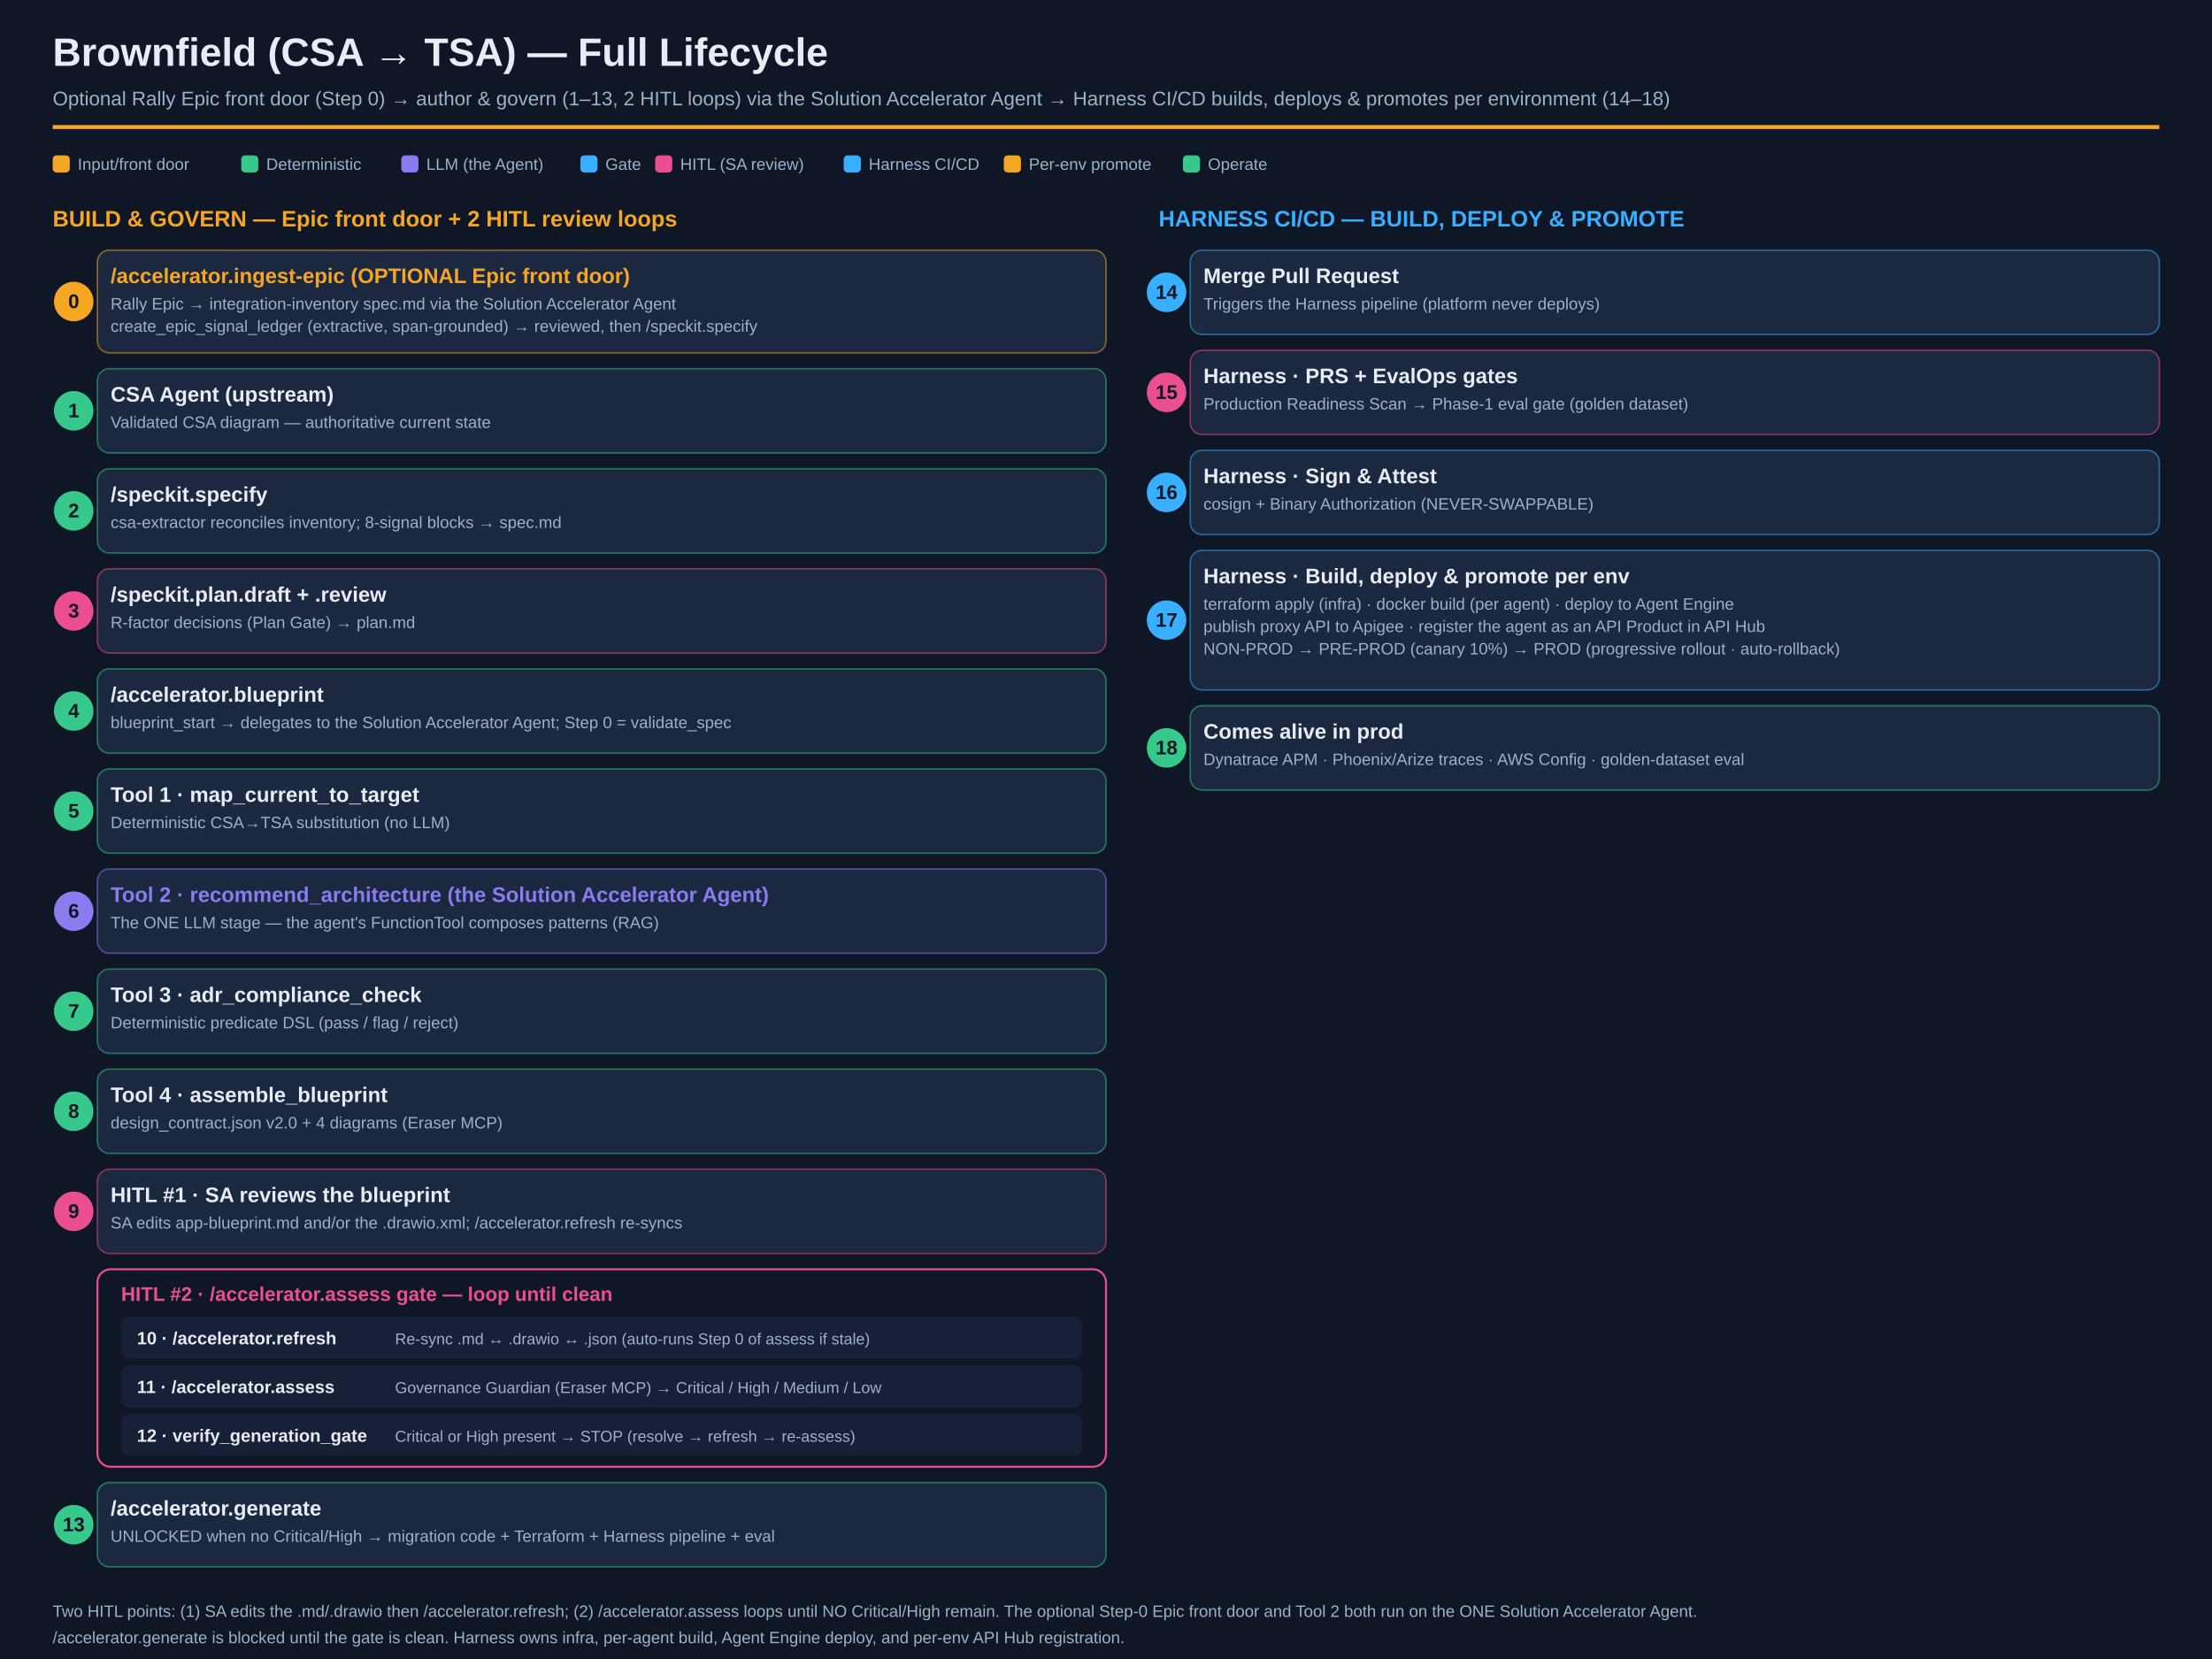
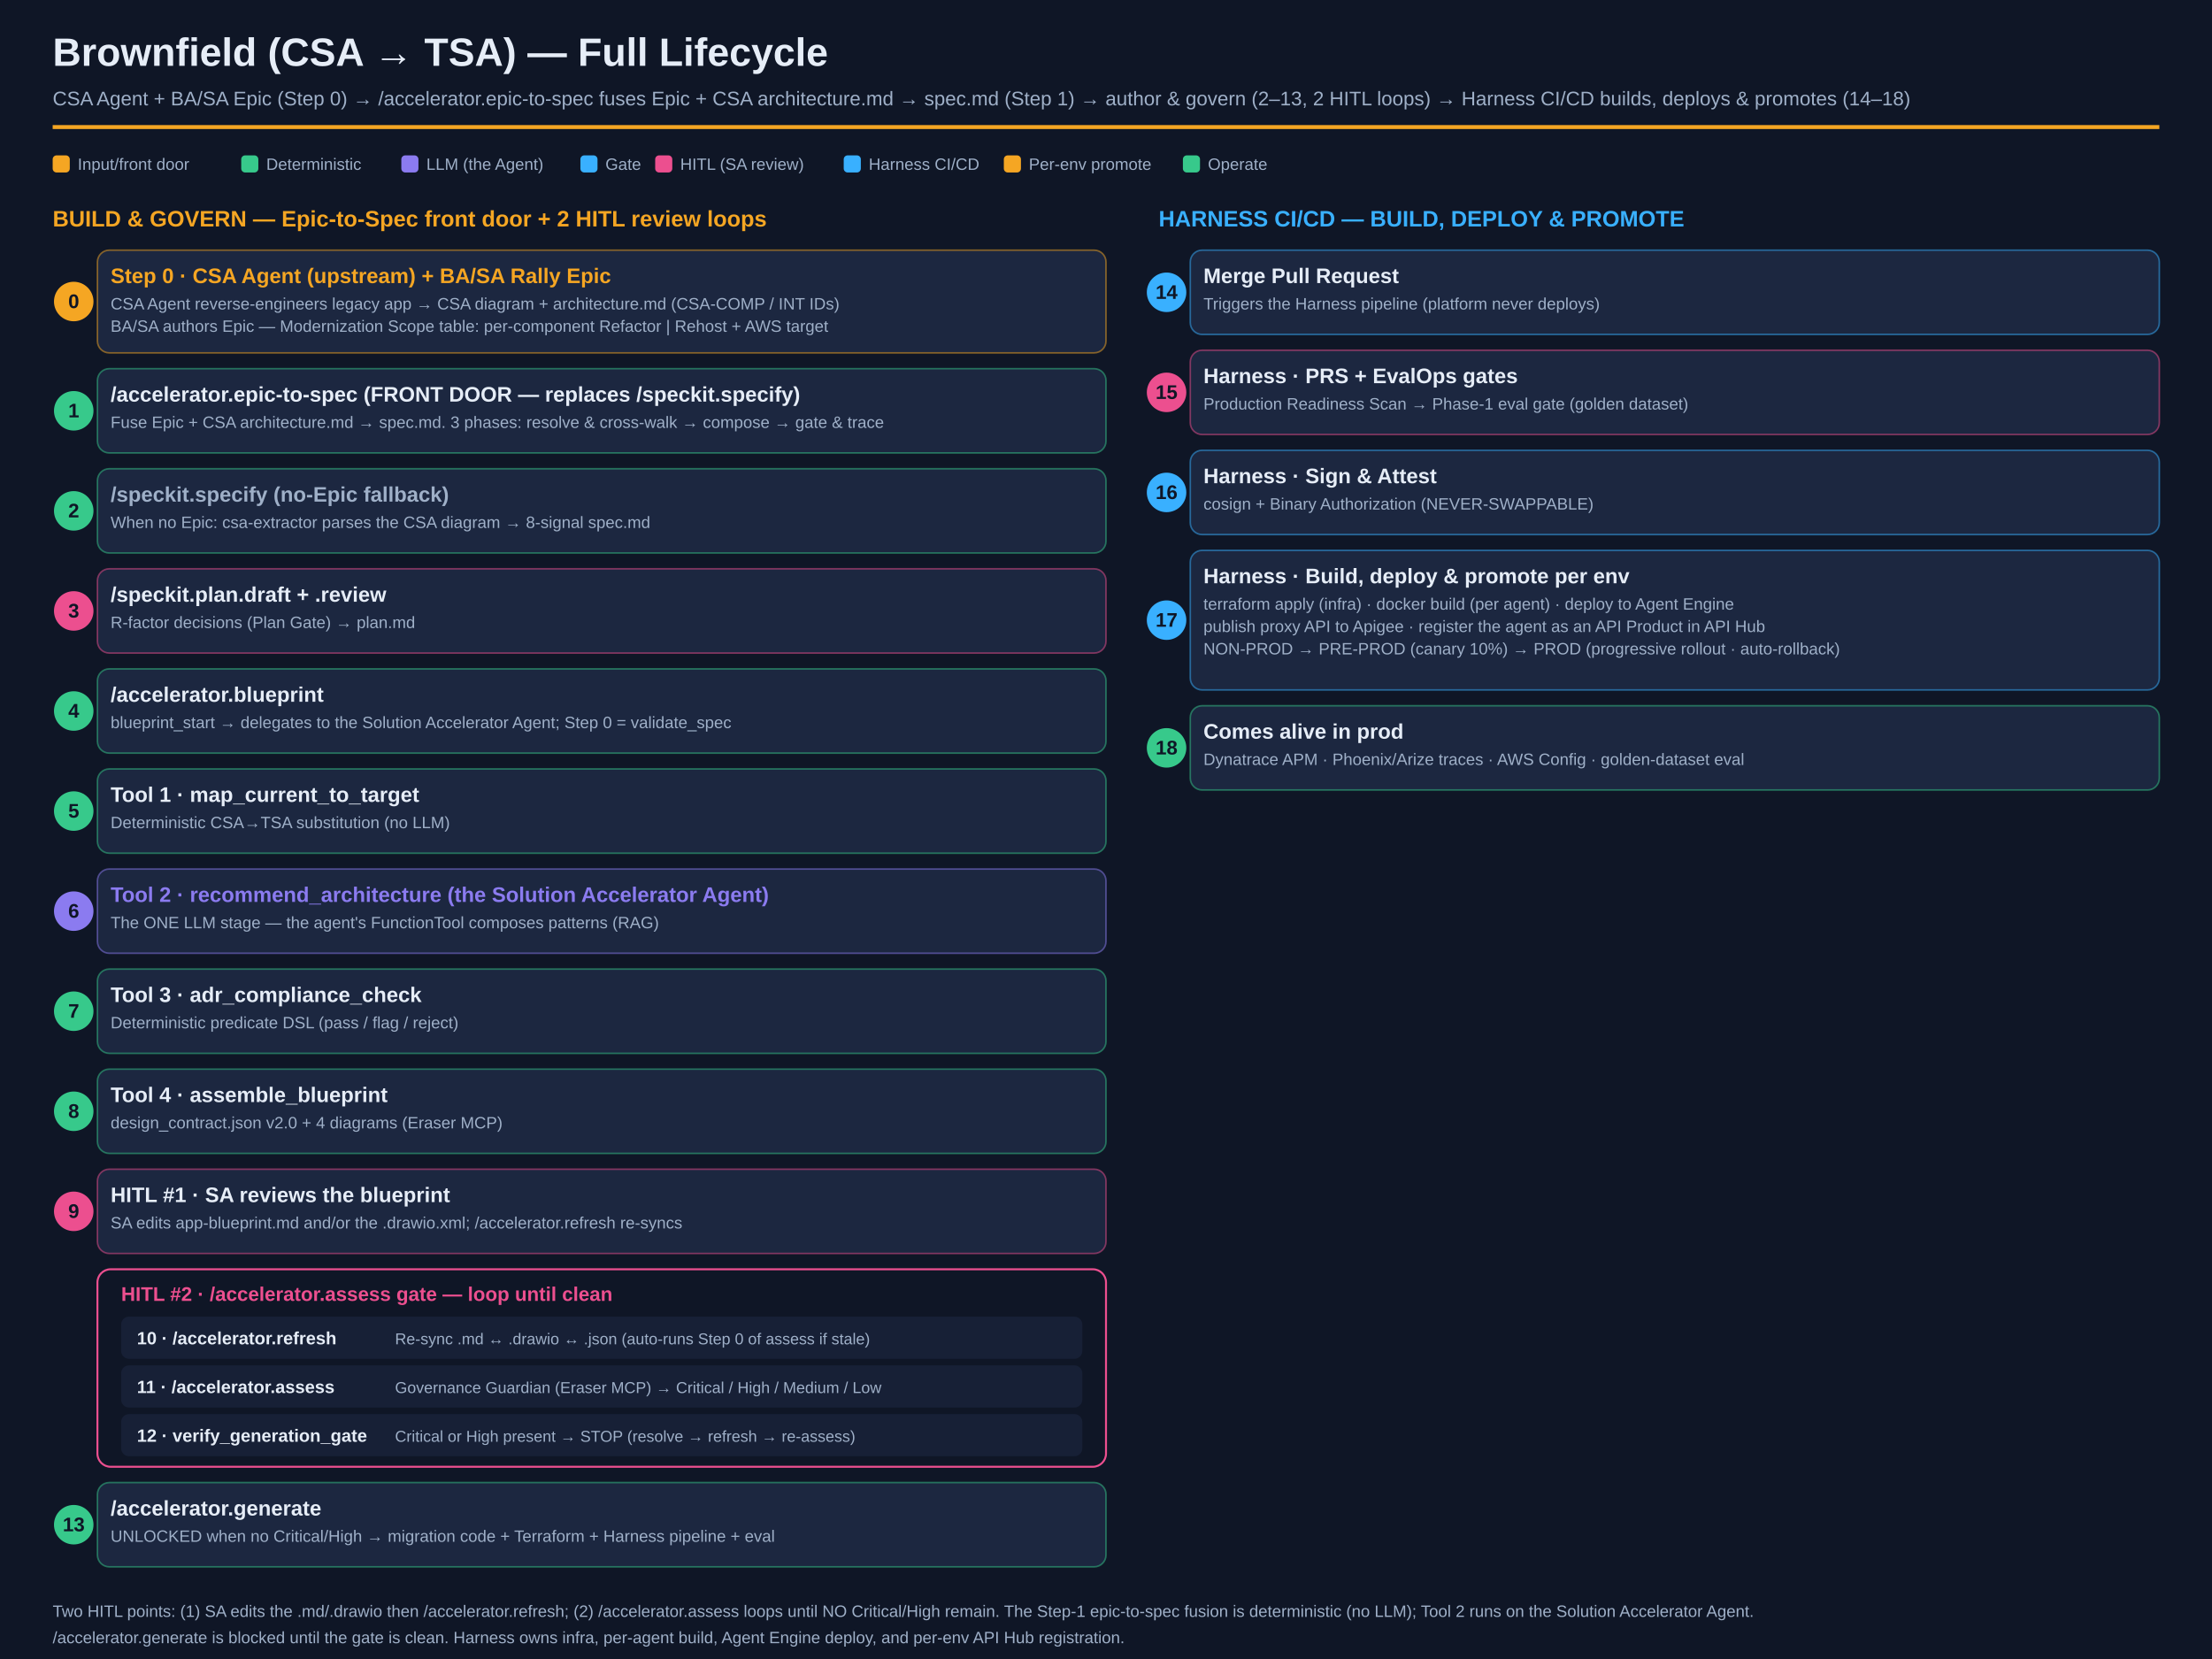
<svg xmlns="http://www.w3.org/2000/svg" width="1680" height="1260" font-family="Arial">
  <rect width="1680" height="1260" fill="#0f1626" />
  <text x="40" y="50" font-size="30" font-weight="800" fill="#e6edf7">Brownfield (CSA → TSA) — Full Lifecycle</text>
-   <text x="40" y="80" font-size="15" fill="#9fb0c8">Optional Rally Epic front door (Step 0) → author &amp; govern (1–13, 2 HITL loops) via the Solution Accelerator Agent → Harness CI/CD builds, deploys &amp; promotes per environment (14–18)</text>
+   <text x="40" y="80" font-size="15" fill="#9fb0c8">CSA Agent + BA/SA Epic (Step 0) → /accelerator.epic-to-spec fuses Epic + CSA architecture.md → spec.md (Step 1) → author &amp; govern (2–13, 2 HITL loops) → Harness CI/CD builds, deploys &amp; promotes (14–18)</text>
  <rect x="40" y="95" width="1600" height="3" fill="#f5a623" />
  <rect x="40" y="118" width="13" height="13" rx="3" fill="#f5a623" />
  <text x="59" y="129" font-size="12.5" fill="#9fb0c8">Input/front door</text>
  <rect x="183.2" y="118" width="13" height="13" rx="3" fill="#37c98b" />
  <text x="202.2" y="129" font-size="12.5" fill="#9fb0c8">Deterministic</text>
  <rect x="304.8" y="118" width="13" height="13" rx="3" fill="#8b7bf0" />
  <text x="323.8" y="129" font-size="12.5" fill="#9fb0c8">LLM (the Agent)</text>
  <rect x="440.8" y="118" width="13" height="13" rx="3" fill="#39b0ff" />
  <text x="459.8" y="129" font-size="12.5" fill="#9fb0c8">Gate</text>
  <rect x="497.6" y="118" width="13" height="13" rx="3" fill="#ec4f8f" />
  <text x="516.6" y="129" font-size="12.5" fill="#9fb0c8">HITL (SA review)</text>
  <rect x="640.8" y="118" width="13" height="13" rx="3" fill="#39b0ff" />
  <text x="659.8" y="129" font-size="12.5" fill="#9fb0c8">Harness CI/CD</text>
  <rect x="762.4" y="118" width="13" height="13" rx="3" fill="#f5a623" />
  <text x="781.4" y="129" font-size="12.5" fill="#9fb0c8">Per-env promote</text>
  <rect x="898.4" y="118" width="13" height="13" rx="3" fill="#37c98b" />
  <text x="917.4" y="129" font-size="12.5" fill="#9fb0c8">Operate</text>
-   <text x="40" y="172" font-size="17" font-weight="800" fill="#f5a623">BUILD &amp; GOVERN — Epic front door + 2 HITL review loops</text>
+   <text x="40" y="172" font-size="17" font-weight="800" fill="#f5a623">BUILD &amp; GOVERN — Epic-to-Spec front door + 2 HITL review loops</text>
  <text x="880" y="172" font-size="17" font-weight="800" fill="#39b0ff">HARNESS CI/CD — BUILD, DEPLOY &amp; PROMOTE</text>
  <rect x="74" y="190" width="766" height="78" rx="9" fill="#1c2740" stroke="#f5a623" stroke-opacity="0.5" stroke-width="1.2" />
  <circle cx="56" cy="229.0" r="15" fill="#f5a623" />
  <text x="56" y="234.0" font-size="15" font-weight="700" fill="#0f1626" text-anchor="middle" font-family="Arial">0</text>
-   <text x="84" y="215" font-size="16" font-weight="700" fill="#f5a623" font-family="Arial">/accelerator.ingest-epic  (OPTIONAL Epic front door)</text>
-   <text x="84" y="235" font-size="12.5" fill="#9fb0c8" font-family="Arial">Rally Epic → integration-inventory spec.md via the Solution Accelerator Agent</text>
-   <text x="84" y="252" font-size="12.5" fill="#9fb0c8" font-family="Arial">create_epic_signal_ledger (extractive, span-grounded) → reviewed, then /speckit.specify</text>
+   <text x="84" y="215" font-size="16" font-weight="700" fill="#f5a623" font-family="Arial">Step 0 · CSA Agent (upstream) + BA/SA Rally Epic</text>
+   <text x="84" y="235" font-size="12.5" fill="#9fb0c8" font-family="Arial">CSA Agent reverse-engineers legacy app → CSA diagram + architecture.md (CSA-COMP / INT IDs)</text>
+   <text x="84" y="252" font-size="12.5" fill="#9fb0c8" font-family="Arial">BA/SA authors Epic — Modernization Scope table: per-component Refactor | Rehost + AWS target</text>
  <rect x="74" y="280" width="766" height="64" rx="9" fill="#1c2740" stroke="#37c98b" stroke-opacity="0.5" stroke-width="1.2" />
  <circle cx="56" cy="312.0" r="15" fill="#37c98b" />
  <text x="56" y="317.0" font-size="15" font-weight="700" fill="#0f1626" text-anchor="middle" font-family="Arial">1</text>
-   <text x="84" y="305" font-size="16" font-weight="700" fill="#e6edf7" font-family="Arial">CSA Agent (upstream)</text>
-   <text x="84" y="325" font-size="12.5" fill="#9fb0c8" font-family="Arial">Validated CSA diagram — authoritative current state</text>
+   <text x="84" y="305" font-size="16" font-weight="700" fill="#e6edf7" font-family="Arial">/accelerator.epic-to-spec  (FRONT DOOR — replaces /speckit.specify)</text>
+   <text x="84" y="325" font-size="12.5" fill="#9fb0c8" font-family="Arial">Fuse Epic + CSA architecture.md → spec.md. 3 phases: resolve &amp; cross-walk → compose → gate &amp; trace</text>
  <rect x="74" y="356" width="766" height="64" rx="9" fill="#1c2740" stroke="#37c98b" stroke-opacity="0.5" stroke-width="1.2" />
  <circle cx="56" cy="388.0" r="15" fill="#37c98b" />
  <text x="56" y="393.0" font-size="15" font-weight="700" fill="#0f1626" text-anchor="middle" font-family="Arial">2</text>
-   <text x="84" y="381" font-size="16" font-weight="700" fill="#e6edf7" font-family="Arial">/speckit.specify</text>
-   <text x="84" y="401" font-size="12.5" fill="#9fb0c8" font-family="Arial">csa-extractor reconciles inventory; 8-signal blocks → spec.md</text>
+   <text x="84" y="381" font-size="16" font-weight="700" fill="#9fb0c8" font-family="Arial">/speckit.specify  (no-Epic fallback)</text>
+   <text x="84" y="401" font-size="12.5" fill="#9fb0c8" font-family="Arial">When no Epic: csa-extractor parses the CSA diagram → 8-signal spec.md</text>
  <rect x="74" y="432" width="766" height="64" rx="9" fill="#1c2740" stroke="#ec4f8f" stroke-opacity="0.5" stroke-width="1.2" />
  <circle cx="56" cy="464.0" r="15" fill="#ec4f8f" />
  <text x="56" y="469.0" font-size="15" font-weight="700" fill="#0f1626" text-anchor="middle" font-family="Arial">3</text>
  <text x="84" y="457" font-size="16" font-weight="700" fill="#e6edf7" font-family="Arial">/speckit.plan.draft + .review</text>
  <text x="84" y="477" font-size="12.5" fill="#9fb0c8" font-family="Arial">R-factor decisions (Plan Gate) → plan.md</text>
  <rect x="74" y="508" width="766" height="64" rx="9" fill="#1c2740" stroke="#37c98b" stroke-opacity="0.5" stroke-width="1.2" />
  <circle cx="56" cy="540.0" r="15" fill="#37c98b" />
  <text x="56" y="545.0" font-size="15" font-weight="700" fill="#0f1626" text-anchor="middle" font-family="Arial">4</text>
  <text x="84" y="533" font-size="16" font-weight="700" fill="#e6edf7" font-family="Arial">/accelerator.blueprint</text>
  <text x="84" y="553" font-size="12.5" fill="#9fb0c8" font-family="Arial">blueprint_start → delegates to the Solution Accelerator Agent; Step 0 = validate_spec</text>
  <rect x="74" y="584" width="766" height="64" rx="9" fill="#1c2740" stroke="#37c98b" stroke-opacity="0.5" stroke-width="1.2" />
  <circle cx="56" cy="616.0" r="15" fill="#37c98b" />
  <text x="56" y="621.0" font-size="15" font-weight="700" fill="#0f1626" text-anchor="middle" font-family="Arial">5</text>
  <text x="84" y="609" font-size="16" font-weight="700" fill="#e6edf7" font-family="Arial">Tool 1 · map_current_to_target</text>
  <text x="84" y="629" font-size="12.5" fill="#9fb0c8" font-family="Arial">Deterministic CSA→TSA substitution (no LLM)</text>
  <rect x="74" y="660" width="766" height="64" rx="9" fill="#1c2740" stroke="#8b7bf0" stroke-opacity="0.5" stroke-width="1.2" />
  <circle cx="56" cy="692.0" r="15" fill="#8b7bf0" />
  <text x="56" y="697.0" font-size="15" font-weight="700" fill="#0f1626" text-anchor="middle" font-family="Arial">6</text>
  <text x="84" y="685" font-size="16" font-weight="700" fill="#8b7bf0" font-family="Arial">Tool 2 · recommend_architecture  (the Solution Accelerator Agent)</text>
  <text x="84" y="705" font-size="12.5" fill="#9fb0c8" font-family="Arial">The ONE LLM stage — the agent's FunctionTool composes patterns (RAG)</text>
  <rect x="74" y="736" width="766" height="64" rx="9" fill="#1c2740" stroke="#37c98b" stroke-opacity="0.5" stroke-width="1.2" />
  <circle cx="56" cy="768.0" r="15" fill="#37c98b" />
  <text x="56" y="773.0" font-size="15" font-weight="700" fill="#0f1626" text-anchor="middle" font-family="Arial">7</text>
  <text x="84" y="761" font-size="16" font-weight="700" fill="#e6edf7" font-family="Arial">Tool 3 · adr_compliance_check</text>
  <text x="84" y="781" font-size="12.5" fill="#9fb0c8" font-family="Arial">Deterministic predicate DSL (pass / flag / reject)</text>
  <rect x="74" y="812" width="766" height="64" rx="9" fill="#1c2740" stroke="#37c98b" stroke-opacity="0.5" stroke-width="1.2" />
  <circle cx="56" cy="844.0" r="15" fill="#37c98b" />
  <text x="56" y="849.0" font-size="15" font-weight="700" fill="#0f1626" text-anchor="middle" font-family="Arial">8</text>
  <text x="84" y="837" font-size="16" font-weight="700" fill="#e6edf7" font-family="Arial">Tool 4 · assemble_blueprint</text>
  <text x="84" y="857" font-size="12.5" fill="#9fb0c8" font-family="Arial">design_contract.json v2.0 + 4 diagrams (Eraser MCP)</text>
  <rect x="74" y="888" width="766" height="64" rx="9" fill="#1c2740" stroke="#ec4f8f" stroke-opacity="0.5" stroke-width="1.2" />
  <circle cx="56" cy="920.0" r="15" fill="#ec4f8f" />
  <text x="56" y="925.0" font-size="15" font-weight="700" fill="#0f1626" text-anchor="middle" font-family="Arial">9</text>
  <text x="84" y="913" font-size="16" font-weight="700" fill="#e6edf7" font-family="Arial">HITL #1 · SA reviews the blueprint</text>
  <text x="84" y="933" font-size="12.5" fill="#9fb0c8" font-family="Arial">SA edits app-blueprint.md and/or the .drawio.xml; /accelerator.refresh re-syncs</text>
  <rect x="74" y="964" width="766" height="150" rx="10" fill="none" stroke="#ec4f8f" stroke-width="1.5" />
  <text x="92" y="988" font-size="15" font-weight="700" fill="#ec4f8f">HITL #2 · /accelerator.assess gate — loop until clean</text>
  <rect x="92" y="1000" width="730" height="32" rx="6" fill="#172036" />
  <text x="104" y="1021" font-size="13.5" font-weight="700" fill="#e6edf7">10 · /accelerator.refresh</text>
  <text x="300" y="1021" font-size="12" fill="#9fb0c8">Re-sync .md ↔ .drawio ↔ .json (auto-runs Step 0 of assess if stale)</text>
  <rect x="92" y="1037" width="730" height="32" rx="6" fill="#172036" />
  <text x="104" y="1058" font-size="13.5" font-weight="700" fill="#e6edf7">11 · /accelerator.assess</text>
  <text x="300" y="1058" font-size="12" fill="#9fb0c8">Governance Guardian (Eraser MCP) → Critical / High / Medium / Low</text>
  <rect x="92" y="1074" width="730" height="32" rx="6" fill="#172036" />
  <text x="104" y="1095" font-size="13.5" font-weight="700" fill="#e6edf7">12 · verify_generation_gate</text>
  <text x="300" y="1095" font-size="12" fill="#9fb0c8">Critical or High present → STOP (resolve → refresh → re-assess)</text>
  <rect x="74" y="1126" width="766" height="64" rx="9" fill="#1c2740" stroke="#37c98b" stroke-opacity="0.5" stroke-width="1.2" />
  <circle cx="56" cy="1158.0" r="15" fill="#37c98b" />
  <text x="56" y="1163.0" font-size="15" font-weight="700" fill="#0f1626" text-anchor="middle" font-family="Arial">13</text>
  <text x="84" y="1151" font-size="16" font-weight="700" fill="#e6edf7" font-family="Arial">/accelerator.generate</text>
  <text x="84" y="1171" font-size="12.5" fill="#9fb0c8" font-family="Arial">UNLOCKED when no Critical/High → migration code + Terraform + Harness pipeline + eval</text>
  <rect x="904" y="190" width="736" height="64" rx="9" fill="#1c2740" stroke="#39b0ff" stroke-opacity="0.5" stroke-width="1.2" />
  <circle cx="886" cy="222.0" r="15" fill="#39b0ff" />
  <text x="886" y="227.0" font-size="15" font-weight="700" fill="#0f1626" text-anchor="middle" font-family="Arial">14</text>
  <text x="914" y="215" font-size="16" font-weight="700" fill="#e6edf7" font-family="Arial">Merge Pull Request</text>
  <text x="914" y="235" font-size="12.5" fill="#9fb0c8" font-family="Arial">Triggers the Harness pipeline (platform never deploys)</text>
  <rect x="904" y="266" width="736" height="64" rx="9" fill="#1c2740" stroke="#ec4f8f" stroke-opacity="0.5" stroke-width="1.2" />
  <circle cx="886" cy="298.0" r="15" fill="#ec4f8f" />
  <text x="886" y="303.0" font-size="15" font-weight="700" fill="#0f1626" text-anchor="middle" font-family="Arial">15</text>
  <text x="914" y="291" font-size="16" font-weight="700" fill="#e6edf7" font-family="Arial">Harness · PRS + EvalOps gates</text>
  <text x="914" y="311" font-size="12.5" fill="#9fb0c8" font-family="Arial">Production Readiness Scan → Phase-1 eval gate (golden dataset)</text>
  <rect x="904" y="342" width="736" height="64" rx="9" fill="#1c2740" stroke="#39b0ff" stroke-opacity="0.5" stroke-width="1.2" />
  <circle cx="886" cy="374.0" r="15" fill="#39b0ff" />
  <text x="886" y="379.0" font-size="15" font-weight="700" fill="#0f1626" text-anchor="middle" font-family="Arial">16</text>
  <text x="914" y="367" font-size="16" font-weight="700" fill="#e6edf7" font-family="Arial">Harness · Sign &amp; Attest</text>
  <text x="914" y="387" font-size="12.5" fill="#9fb0c8" font-family="Arial">cosign + Binary Authorization (NEVER-SWAPPABLE)</text>
  <rect x="904" y="418" width="736" height="106" rx="9" fill="#1c2740" stroke="#39b0ff" stroke-opacity="0.5" stroke-width="1.2" />
  <circle cx="886" cy="471.0" r="15" fill="#39b0ff" />
  <text x="886" y="476.0" font-size="15" font-weight="700" fill="#0f1626" text-anchor="middle" font-family="Arial">17</text>
  <text x="914" y="443" font-size="16" font-weight="700" fill="#e6edf7" font-family="Arial">Harness · Build, deploy &amp; promote per env</text>
  <text x="914" y="463" font-size="12.5" fill="#9fb0c8" font-family="Arial">terraform apply (infra) · docker build (per agent) · deploy to Agent Engine</text>
  <text x="914" y="480" font-size="12.5" fill="#9fb0c8" font-family="Arial">publish proxy API to Apigee · register the agent as an API Product in API Hub</text>
  <text x="914" y="497" font-size="12.5" fill="#9fb0c8" font-family="Arial">NON-PROD → PRE-PROD (canary 10%) → PROD (progressive rollout · auto-rollback)</text>
  <rect x="904" y="536" width="736" height="64" rx="9" fill="#1c2740" stroke="#37c98b" stroke-opacity="0.5" stroke-width="1.2" />
  <circle cx="886" cy="568.0" r="15" fill="#37c98b" />
  <text x="886" y="573.0" font-size="15" font-weight="700" fill="#0f1626" text-anchor="middle" font-family="Arial">18</text>
  <text x="914" y="561" font-size="16" font-weight="700" fill="#e6edf7" font-family="Arial">Comes alive in prod</text>
  <text x="914" y="581" font-size="12.5" fill="#9fb0c8" font-family="Arial">Dynatrace APM · Phoenix/Arize traces · AWS Config · golden-dataset eval</text>
-   <text x="40" y="1228" font-size="12.5" fill="#9fb0c8">Two HITL points: (1) SA edits the .md/.drawio then /accelerator.refresh; (2) /accelerator.assess loops until NO Critical/High remain. The optional Step-0 Epic front door and Tool 2 both run on the ONE Solution Accelerator Agent.</text>
+   <text x="40" y="1228" font-size="12.5" fill="#9fb0c8">Two HITL points: (1) SA edits the .md/.drawio then /accelerator.refresh; (2) /accelerator.assess loops until NO Critical/High remain. The Step-1 epic-to-spec fusion is deterministic (no LLM); Tool 2 runs on the Solution Accelerator Agent.</text>
  <text x="40" y="1248" font-size="12.5" fill="#9fb0c8">/accelerator.generate is blocked until the gate is clean. Harness owns infra, per-agent build, Agent Engine deploy, and per-env API Hub registration.</text>
</svg>
